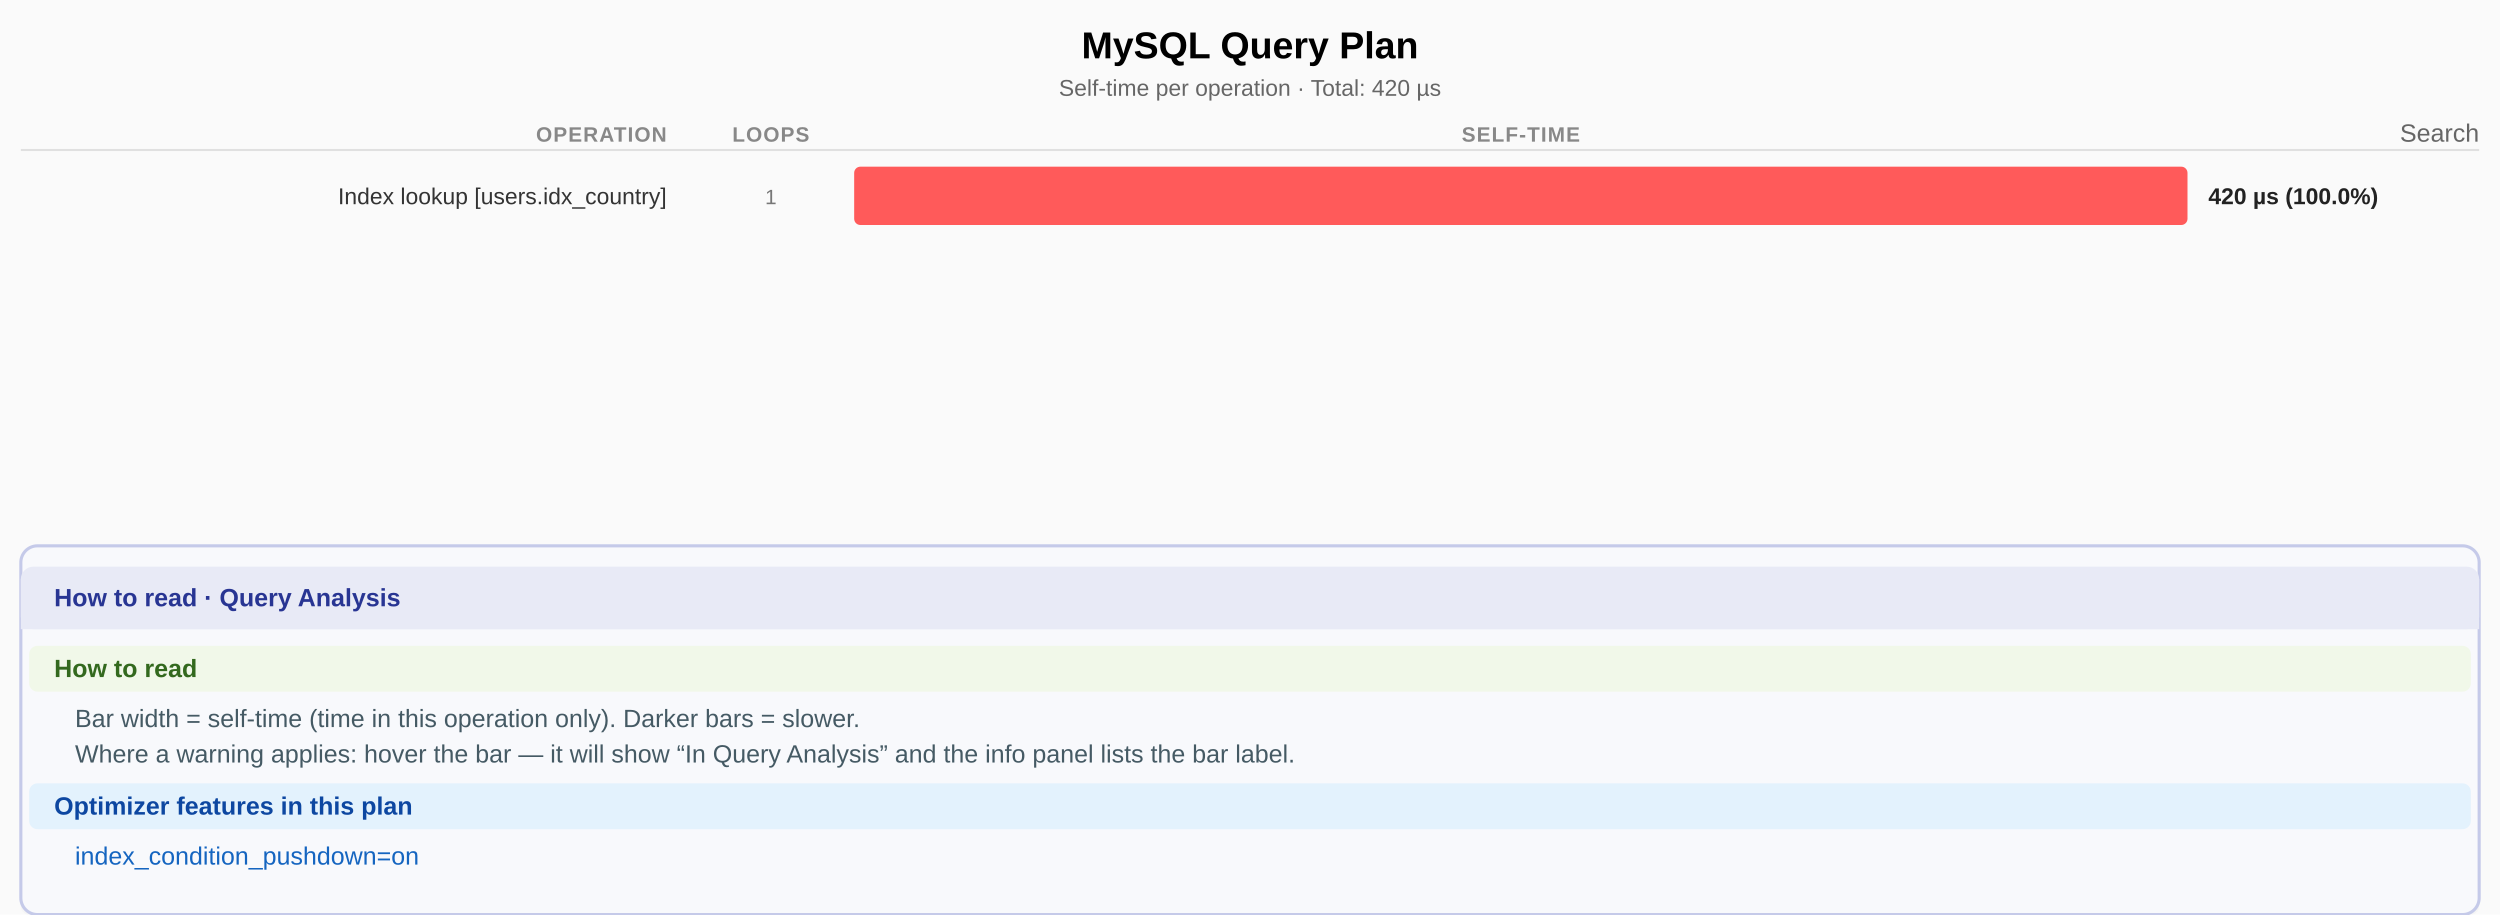
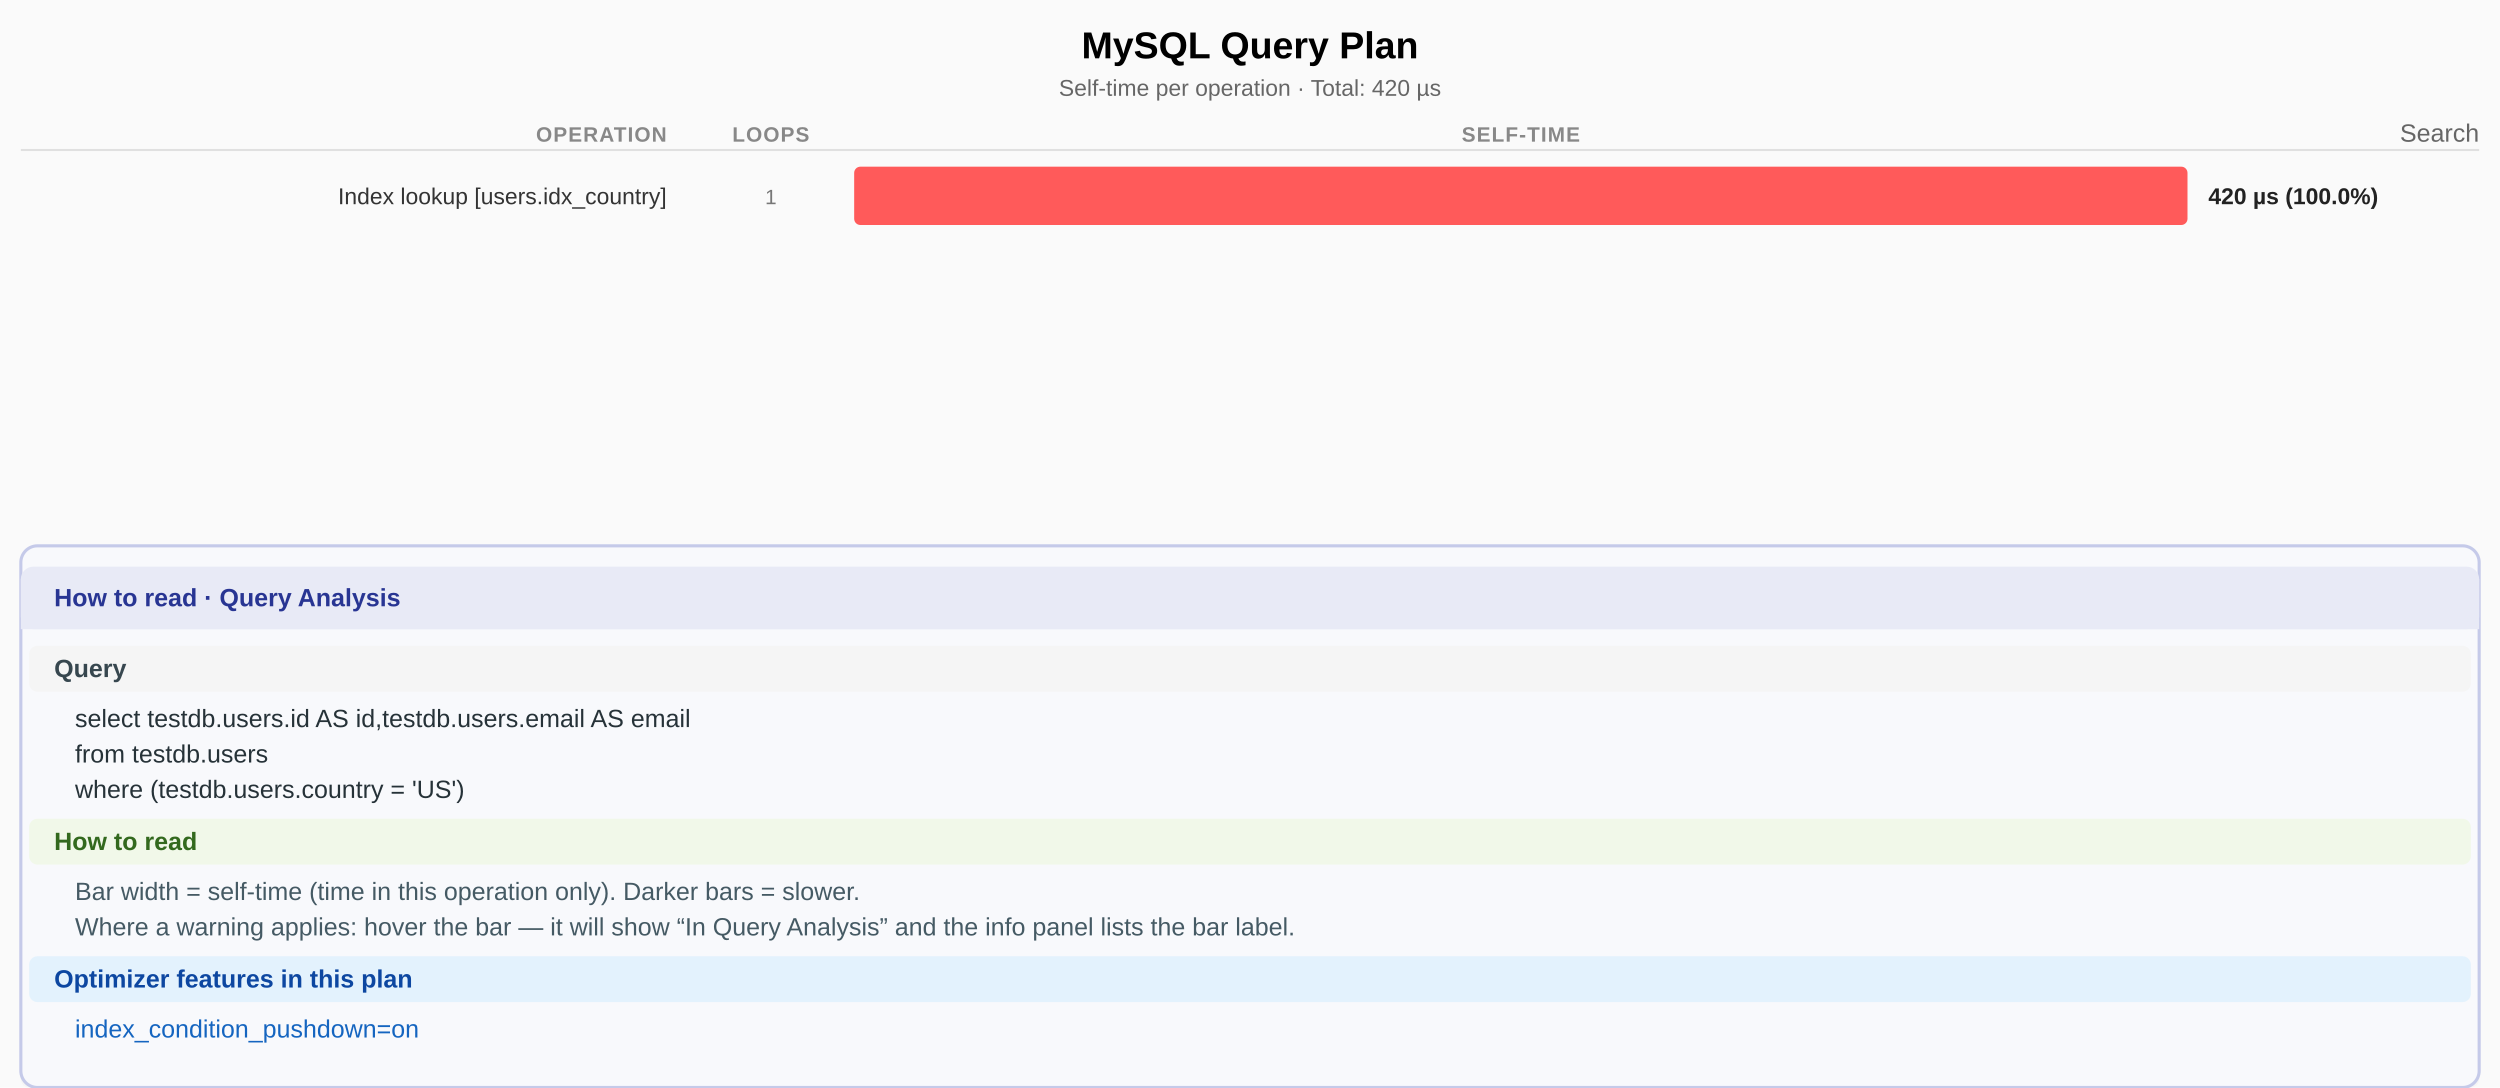
- <svg xmlns="http://www.w3.org/2000/svg" version="1.1" width="1200" height="439">
+ <svg xmlns="http://www.w3.org/2000/svg" version="1.1" width="1200" height="522">
  <style>
  text { font-family: Arial, sans-serif; font-size: 12px; }
  .title { font-size: 18px; font-weight: bold; }
  .subtitle { font-size: 11px; fill: #666; }
  .col-header { font-size: 10px; fill: #888; font-weight: bold; letter-spacing: 0.5px; }
  .label { font-size: 11px; fill: #333; }
  .loops { font-size: 10px; fill: #777; }
  .value { font-size: 11px; font-weight: bold; fill: #222; }
  .bar { transition: opacity 0.12s; }
  .bar:hover { opacity: 0.82; cursor: pointer; stroke: #444; stroke-width: 2; }
  .bar.in-query-analysis:hover { stroke: #c62828; stroke-width: 2.5; }
  .bar.pinned { stroke: #1565c0; stroke-width: 2.5; }
  .details-line { font-size: 12px; fill: #222; user-select: text; -webkit-user-select: text; }
  .details-line.dim { fill: #999; }
  #search { font-size: 12px; fill: #666; cursor: pointer; }
  #search:hover { fill: #111; }
</style>
  <rect width="100%" height="100%" fill="#fafafa" />
  <text x="600.0" y="28" text-anchor="middle" class="title">MySQL Query Plan</text>
  <text x="600.0" y="46" text-anchor="middle" class="subtitle">Self-time per operation  ·  Total: 420 µs</text>
  <text x="320" y="68" text-anchor="end" class="col-header">OPERATION</text>
  <text x="370.0" y="68" text-anchor="middle" class="col-header">LOOPS</text>
  <text x="730.0" y="68" text-anchor="middle" class="col-header">SELF-TIME</text>
  <text id="search" x="1190" y="68" text-anchor="end">Search</text>
  <line x1="10" y1="72" x2="1190" y2="72" stroke="#e0e0e0" stroke-width="1" />
-   <line x1="10" y1="305" x2="1190" y2="305" stroke="#e0e0e0" stroke-width="1" />
-   <rect x="10" y="309" width="1180" height="130" fill="#f5f5f5" rx="4" />
-   <text id="details-l0" x="20" y="317" text-anchor="start" class="details-line">Hover a bar for details; click to pin  ·  Ctrl+F to search</text>
-   <text id="details-l1" x="20" y="331" text-anchor="start" class="details-line" />
-   <text id="details-l2" x="20" y="345" text-anchor="start" class="details-line" />
-   <text id="details-l3" x="20" y="359" text-anchor="start" class="details-line" />
-   <text id="details-l4" x="20" y="373" text-anchor="start" class="details-line" />
-   <text id="details-l5" x="20" y="387" text-anchor="start" class="details-line" />
-   <text id="details-l6" x="20" y="401" text-anchor="start" class="details-line" />
-   <text id="details-l7" x="20" y="415" text-anchor="start" class="details-line" />
+   <line x1="10" y1="388" x2="1190" y2="388" stroke="#e0e0e0" stroke-width="1" />
+   <rect x="10" y="392" width="1180" height="130" fill="#f5f5f5" rx="4" />
+   <text id="details-l0" x="20" y="400" text-anchor="start" class="details-line">Hover a bar for details; click to pin  ·  Ctrl+F to search</text>
+   <text id="details-l1" x="20" y="414" text-anchor="start" class="details-line" />
+   <text id="details-l2" x="20" y="428" text-anchor="start" class="details-line" />
+   <text id="details-l3" x="20" y="442" text-anchor="start" class="details-line" />
+   <text id="details-l4" x="20" y="456" text-anchor="start" class="details-line" />
+   <text id="details-l5" x="20" y="470" text-anchor="start" class="details-line" />
+   <text id="details-l6" x="20" y="484" text-anchor="start" class="details-line" />
+   <text id="details-l7" x="20" y="498" text-anchor="start" class="details-line" />
  <text x="320" y="98.0" text-anchor="end" class="label">Index lookup [users.idx_country]</text>
  <text x="370.0" y="98.0" text-anchor="middle" class="loops">1</text>
  <rect class="bar" x="410" y="80" width="640.0" height="28" fill="rgb(255,90,90)" rx="3" ry="3" data-info="Index lookup on users using idx_country (country='US'), with index condition: (users.country = 'US')  ·  Self: 420 µs (100.0%)  ·  Total: 0.419 µs  ·  Rows: 600  ·  Loops: 1  ·  Table: users  ·  Index: idx_country  ·  Access: index  ·  Est.rows: 600" data-label="Index lookup [users.idx_country]" />
  <text x="1060" y="98.0" class="value">420 µs (100.0%)</text>
-   <rect x="10" y="262" width="1180" height="177" fill="#f8f9fc" stroke="#c5cae9" stroke-width="1.5" rx="8" />
+   <rect x="10" y="262" width="1180" height="260" fill="#f8f9fc" stroke="#c5cae9" stroke-width="1.5" rx="8" />
  <rect x="10" y="272" width="1180" height="30" fill="#e8eaf6" rx="6" />
  <rect x="10" y="278" width="1180" height="24" fill="#e8eaf6" />
  <text x="26" y="291" font-family="Arial,sans-serif" font-size="13" font-weight="bold" fill="#283593">How to read · Query Analysis</text>
-   <rect x="14" y="310" width="1172" height="22" fill="#f1f8e9" rx="4" />
-   <text x="26" y="325" font-family="Arial,sans-serif" font-size="11" font-weight="bold" fill="#33691e">How to read</text>
-   <text x="36" y="349" font-family="Arial,sans-serif" font-size="11" fill="#455a64">Bar width = self-time (time in this operation only). Darker bars = slower.</text>
-   <text x="36" y="366" font-family="Arial,sans-serif" font-size="11" fill="#455a64">Where a warning applies: hover the bar — it will show “In Query Analysis” and the info panel lists the bar label.</text>
-   <rect x="14" y="376" width="1172" height="22" fill="#e3f2fd" rx="4" />
-   <text x="26" y="391" font-family="Arial,sans-serif" font-size="11" font-weight="bold" fill="#0d47a1">Optimizer features in this plan</text>
-   <text x="36" y="415" font-family="Arial,sans-serif" font-size="11" fill="#1565c0">index_condition_pushdown=on</text>
+   <rect x="14" y="310" width="1172" height="22" fill="#f5f5f5" rx="4" />
+   <text x="26" y="325" font-family="Arial,sans-serif" font-size="11" font-weight="bold" fill="#37474f">Query</text>
+   <text x="36" y="349" font-family="Courier New,Courier,monospace" font-size="11" fill="#263238">select testdb.users.id AS id,testdb.users.email AS email</text>
+   <text x="36" y="366" font-family="Courier New,Courier,monospace" font-size="11" fill="#263238">from testdb.users</text>
+   <text x="36" y="383" font-family="Courier New,Courier,monospace" font-size="11" fill="#263238">where (testdb.users.country = 'US')</text>
+   <rect x="14" y="393" width="1172" height="22" fill="#f1f8e9" rx="4" />
+   <text x="26" y="408" font-family="Arial,sans-serif" font-size="11" font-weight="bold" fill="#33691e">How to read</text>
+   <text x="36" y="432" font-family="Arial,sans-serif" font-size="11" fill="#455a64">Bar width = self-time (time in this operation only). Darker bars = slower.</text>
+   <text x="36" y="449" font-family="Arial,sans-serif" font-size="11" fill="#455a64">Where a warning applies: hover the bar — it will show “In Query Analysis” and the info panel lists the bar label.</text>
+   <rect x="14" y="459" width="1172" height="22" fill="#e3f2fd" rx="4" />
+   <text x="26" y="474" font-family="Arial,sans-serif" font-size="11" font-weight="bold" fill="#0d47a1">Optimizer features in this plan</text>
+   <text x="36" y="498" font-family="Arial,sans-serif" font-size="11" fill="#1565c0">index_condition_pushdown=on</text>
</svg>
